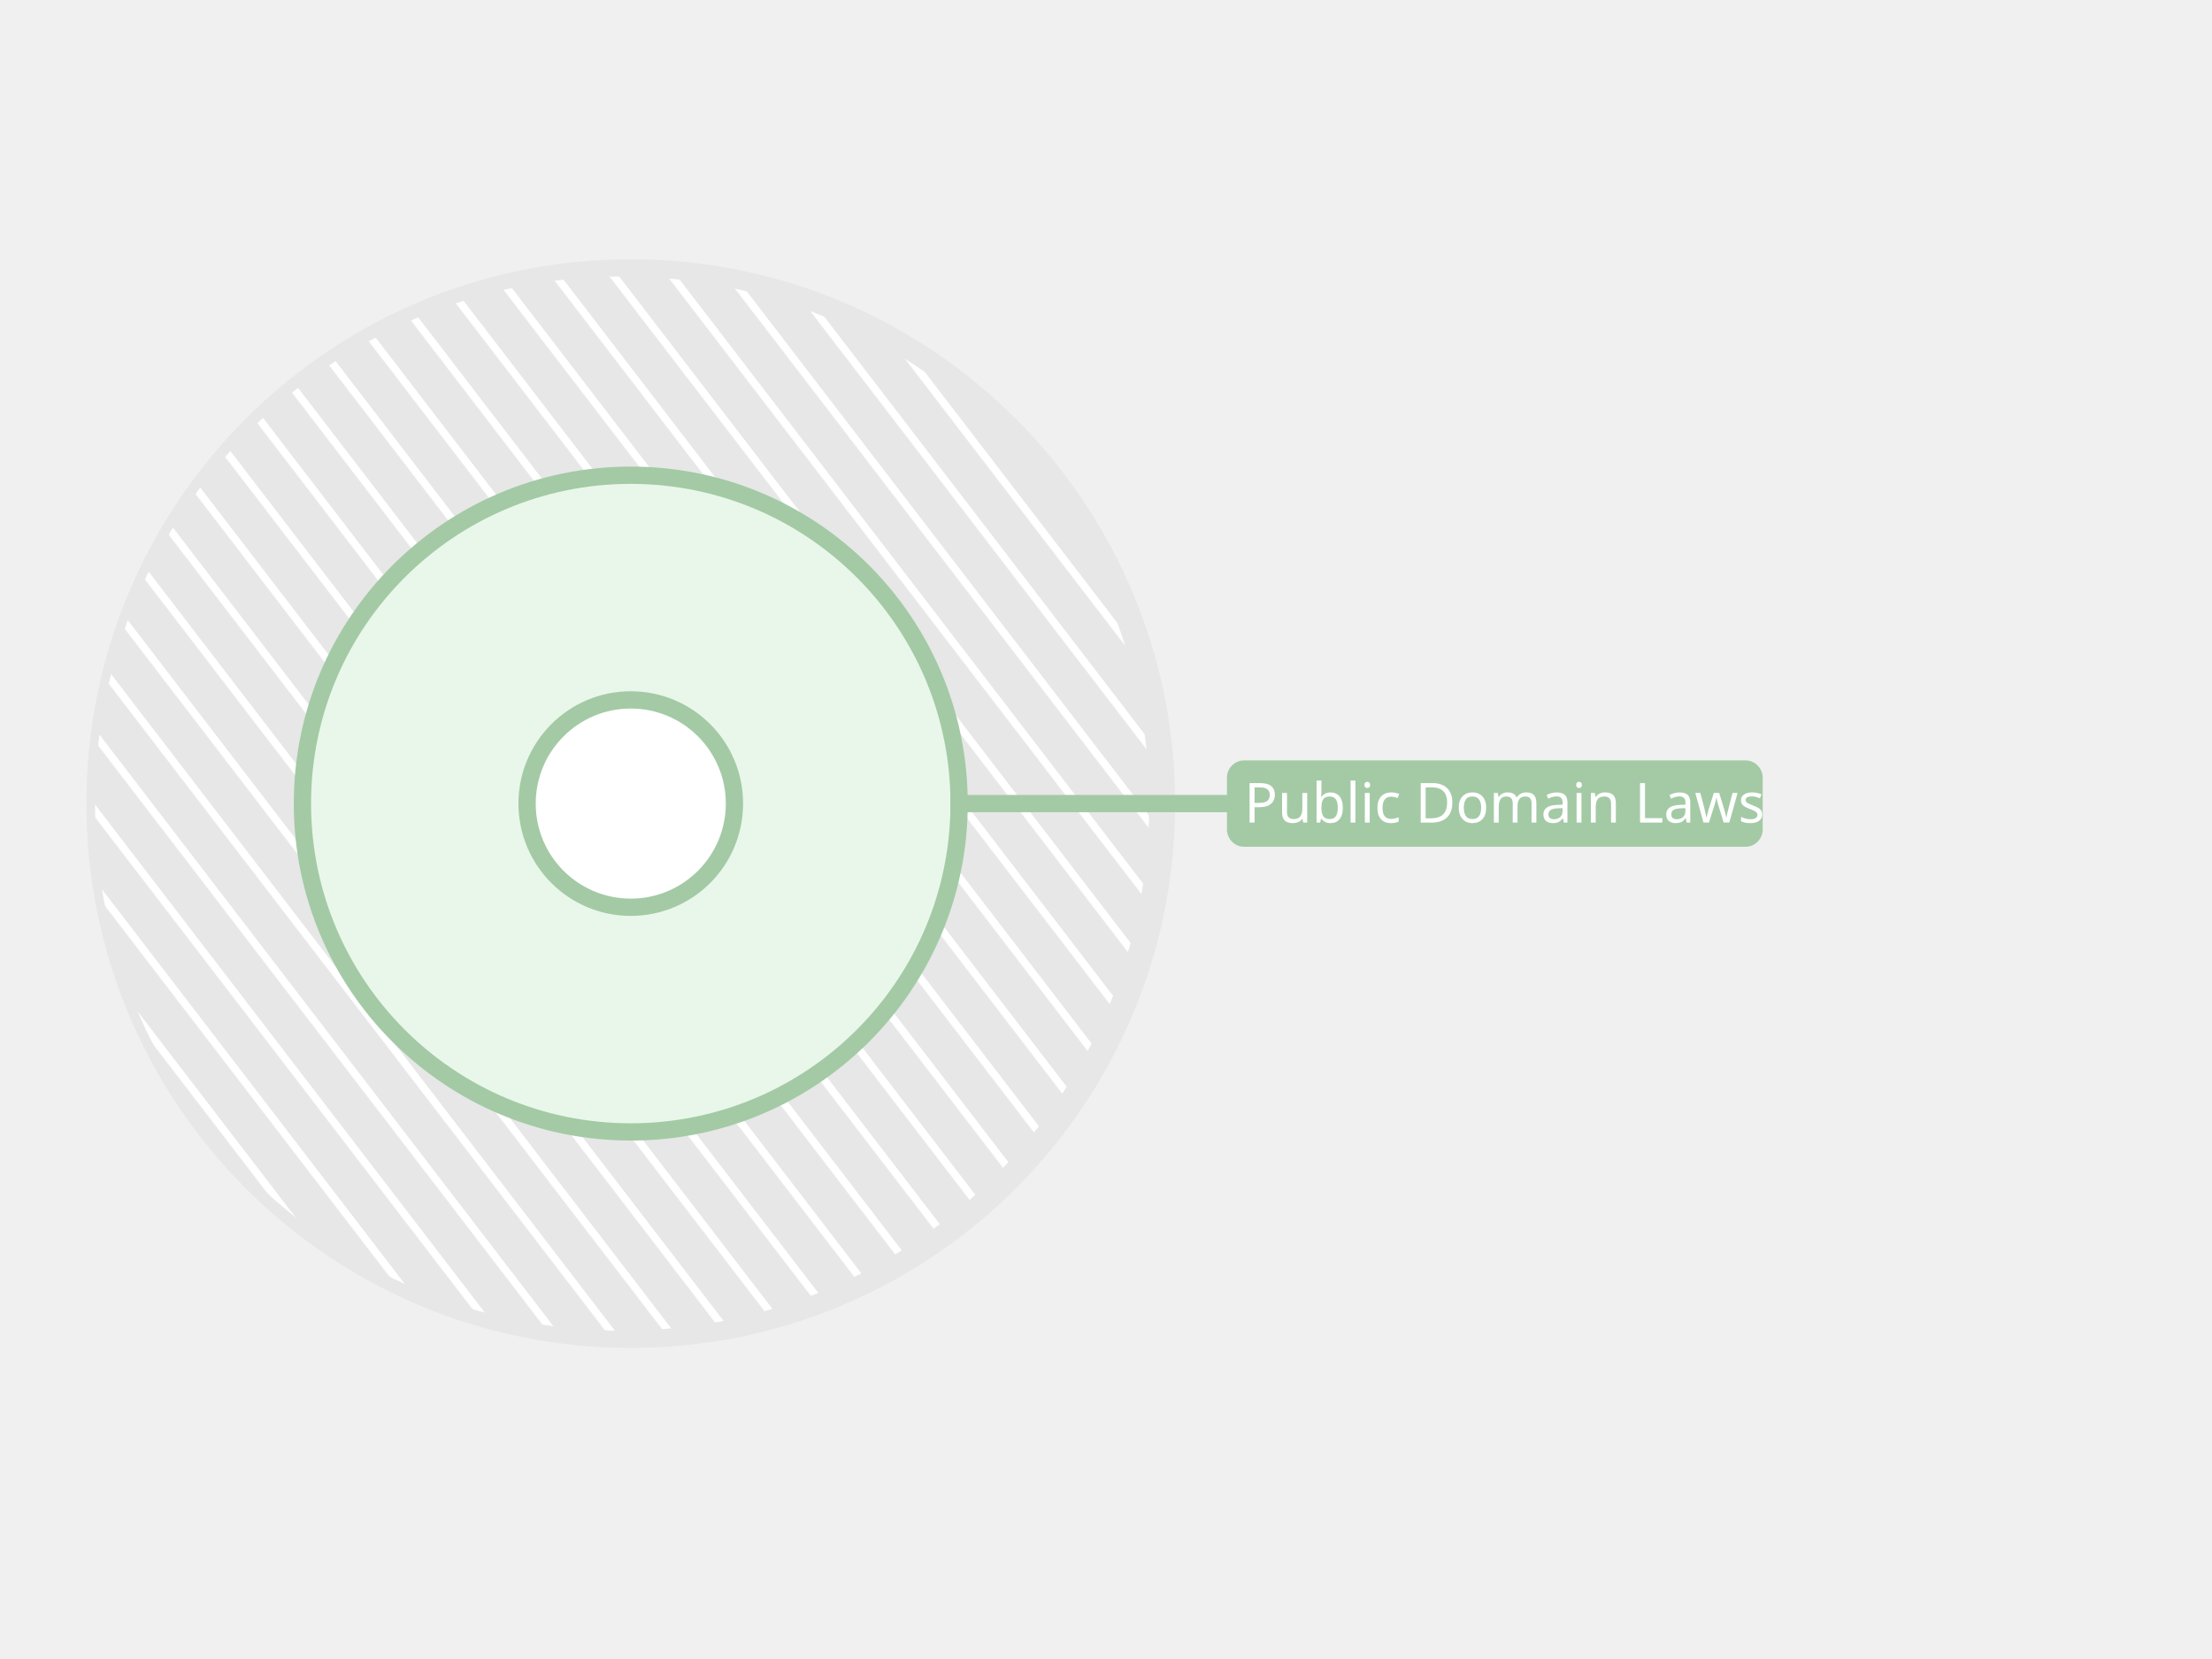
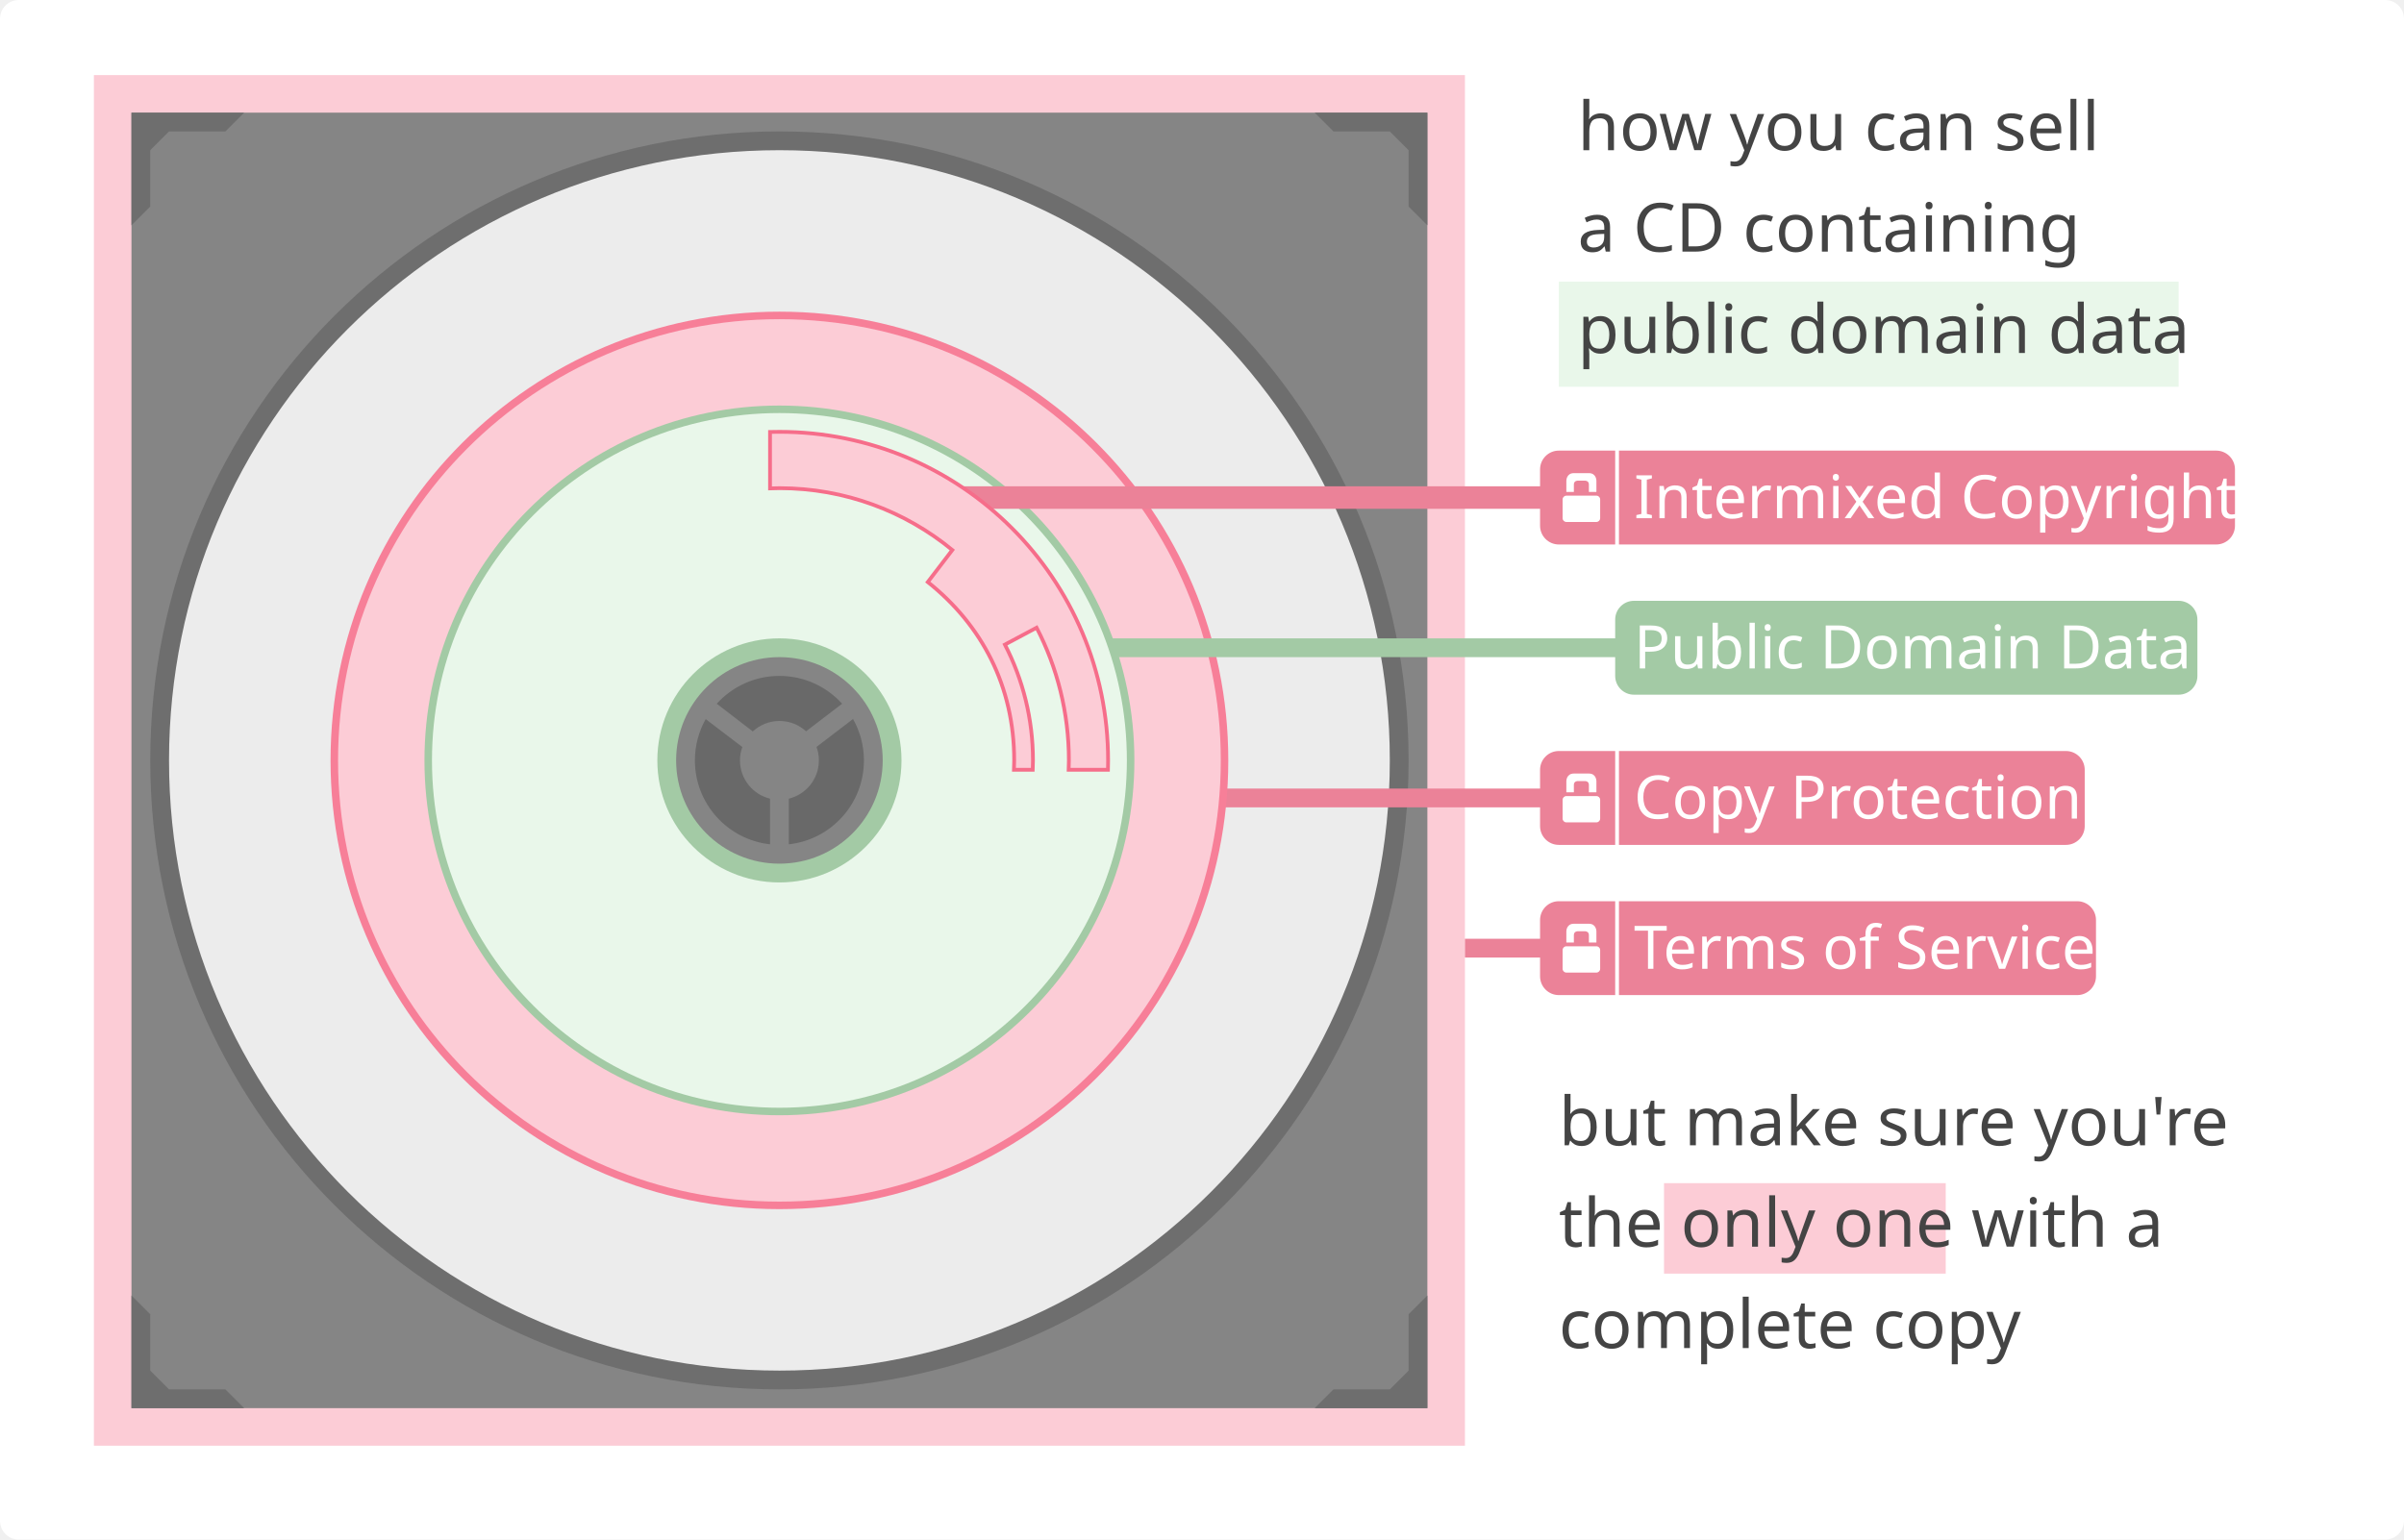
- <svg xmlns="http://www.w3.org/2000/svg" xmlns:xlink="http://www.w3.org/1999/xlink" width="640" height="480" id="svg3201" version="1.1">
-   <defs id="defs3203">
-     <pattern xlink:href="#Strips1_5white" id="pattern5489" patternTransform="matrix(-1.820773,1.397128,-1.397128,-1.820773,2.581966,-1.5491805e-6)" />
-     <pattern id="Strips1_5white" patternTransform="translate(0,0) scale(10,10)" height="1" width="6" patternUnits="userSpaceOnUse">
-       <rect id="rect4784" height="2" width="1" y="-0.5" x="0" style="fill:white;stroke:none" />
-     </pattern>
-   </defs>
-   <g id="layer1" transform="translate(0,-572.3622)">
-     <path style="color:#000000;fill:#e7e7e7;fill-opacity:1;fill-rule:nonzero;stroke:none;stroke-width:8;marker:none;visibility:visible;display:inline;overflow:visible;enable-background:accumulate" id="path4010" d="m 340,232.5 a 157.5,157.5 0 1 1 -315,0 157.5,157.5 0 1 1 315,0 z" transform="translate(0,572.3622)" />
-     <path transform="matrix(0.968254,0,0,0.968254,3.293652,579.7431)" d="m 340,232.5 a 157.5,157.5 0 1 1 -315,0 157.5,157.5 0 1 1 315,0 z" id="path4030" style="color:#000000;fill:url(#pattern5489);fill-opacity:1;fill-rule:nonzero;stroke:none;stroke-width:8;marker:none;visibility:visible;display:inline;overflow:visible;enable-background:accumulate" />
-     <path transform="matrix(0.6190476,0,0,0.6190476,69.52381,660.9336)" d="m 340,232.5 a 157.5,157.5 0 1 1 -315,0 157.5,157.5 0 1 1 315,0 z" id="path4030-4-7" style="color:#000000;fill:#a3caa5;fill-opacity:1;fill-rule:nonzero;stroke:none;stroke-width:8;marker:none;visibility:visible;display:inline;overflow:visible;enable-background:accumulate" />
-     <path transform="matrix(0.5873016,0,0,0.5873016,75.31747,668.3146)" d="m 340,232.5 a 157.5,157.5 0 1 1 -315,0 157.5,157.5 0 1 1 315,0 z" id="path4030-4" style="color:#000000;fill:#e9f7ea;fill-opacity:1;fill-rule:nonzero;stroke:none;stroke-width:8;marker:none;visibility:visible;display:inline;overflow:visible;enable-background:accumulate" />
-     <rect style="color:#000000;fill:#a3caa5;fill-opacity:1;fill-rule:nonzero;stroke:none;stroke-width:8;marker:none;visibility:visible;display:inline;overflow:visible;enable-background:accumulate" id="rect5584" width="155" height="25" x="355" y="792.362" ry="5" rx="5" />
-     <rect style="color:#000000;fill:#a3caa5;fill-opacity:1;fill-rule:nonzero;stroke:none;stroke-width:8;marker:none;visibility:visible;display:inline;overflow:visible;enable-background:accumulate" id="rect5574" width="81" height="5" x="275" y="802.362" />
-     <text xml:space="preserve" style="font-size:28px;font-style:normal;font-variant:normal;font-weight:normal;font-stretch:normal;text-indent:0;text-align:start;text-decoration:none;line-height:100%;letter-spacing:normal;word-spacing:normal;text-transform:none;direction:ltr;block-progression:tb;writing-mode:lr-tb;text-anchor:start;baseline-shift:baseline;color:#000000;fill:#ffffff;fill-opacity:1;fill-rule:nonzero;stroke:none;stroke-width:8;marker:none;visibility:visible;display:inline;overflow:visible;enable-background:accumulate;font-family:Avenir;-inkscape-font-specification:Avenir" x="360" y="810.362" id="text5576">
-       <tspan x="360" y="810.362" id="tspan5580" style="font-size:16px;fill:#ffffff;fill-opacity:1">Public Domain Laws</tspan>
+ <svg xmlns="http://www.w3.org/2000/svg" width="640" height="410" id="svg3201" version="1.1">
+   <defs id="defs3203" />
+   <g id="layer1" transform="translate(0,-642.3622)">
+     <rect style="color:#000000;fill:#ffffff;fill-opacity:1;fill-rule:nonzero;stroke:none;stroke-width:1;marker:none;visibility:visible;display:inline;overflow:visible;enable-background:accumulate" id="rect6530" width="640" height="410" x="0" y="0" transform="translate(0,642.3622)" rx="5" />
+     <rect style="color:#000000;fill:#fcccd6;fill-opacity:1;fill-rule:nonzero;stroke:none;stroke-width:1;marker:none;visibility:visible;display:inline;overflow:visible;enable-background:accumulate" id="rect5704-4" width="365" height="365" x="25" y="662.362" />
+     <rect style="color:#000000;fill:#858585;fill-opacity:1;fill-rule:nonzero;stroke:none;stroke-width:2;marker:none;visibility:visible;display:inline;overflow:visible;enable-background:accumulate" id="rect5704" width="345" height="345" x="35" y="672.362" />
+     <path transform="matrix(1.031746,0,0,1.031746,19.20635,604.9812)" d="M 340,232.5 C 340,319.485 269.485,390 182.5,390 95.515,390 25,319.485 25,232.5 25,145.515 95.515,75 182.5,75 269.485,75 340,145.515 340,232.5 z" id="path5643" style="color:#000000;fill:#ececec;fill-opacity:1;fill-rule:nonzero;stroke:none;stroke-width:0.984;marker:none;visibility:visible;display:inline;overflow:visible;enable-background:accumulate" />
+     <path transform="matrix(1.063492,0,0,1.063492,13.4127,597.6003)" d="M 340,232.5 C 340,319.485 269.485,390 182.5,390 95.515,390 25,319.485 25,232.5 25,145.515 95.515,75 182.5,75 269.485,75 340,145.515 340,232.5 z" id="path5958" style="color:#000000;fill:#6e6e6e;fill-opacity:1;fill-rule:nonzero;stroke:none;stroke-width:0.984;marker:none;visibility:visible;display:inline;overflow:visible;enable-background:accumulate" />
+     <path style="color:#000000;fill:#ececec;fill-opacity:1;fill-rule:nonzero;stroke:none;stroke-width:0.984;marker:none;visibility:visible;display:inline;overflow:visible;enable-background:accumulate" id="path5954" d="M 340,232.5 C 340,319.485 269.485,390 182.5,390 95.515,390 25,319.485 25,232.5 25,145.515 95.515,75 182.5,75 269.485,75 340,145.515 340,232.5 z" transform="matrix(1.031746,0,0,1.031746,19.20635,604.9812)" />
+     <rect style="color:#000000;fill:#eb8298;fill-opacity:1;fill-rule:nonzero;stroke:none;stroke-width:8;marker:none;visibility:visible;display:inline;overflow:visible;enable-background:accumulate" id="rect5574-4-0" width="120" height="5" x="315" y="852.362" />
+     <path transform="matrix(0.7587302,0,0,0.7587302,69.03175,668.4574)" d="m 340,232.5 a 157.5,157.5 0 1 1 -315,0 157.5,157.5 0 1 1 315,0 z" id="path6278" style="color:#000000;fill:#f77f98;fill-opacity:1;fill-rule:nonzero;stroke:none;stroke-width:1.34;marker:none;visibility:visible;display:inline;overflow:visible;enable-background:accumulate" />
+     <path style="color:#000000;fill:#fcccd6;fill-opacity:1;fill-rule:nonzero;stroke:none;stroke-width:1.34;marker:none;visibility:visible;display:inline;overflow:visible;enable-background:accumulate" id="path4010" d="M 340,232.5 C 340,319.485 269.485,390 182.5,390 95.515,390 25,319.485 25,232.5 25,145.515 95.515,75 182.5,75 269.485,75 340,145.515 340,232.5 z" transform="matrix(0.7460317,0,0,0.7460317,71.34921,671.4098)" />
+     <path transform="matrix(0.6,0,0,0.6,98,705.3622)" d="m 340,232.5 a 157.5,157.5 0 1 1 -315,0 157.5,157.5 0 1 1 315,0 z" id="path4030-4-7" style="color:#000000;fill:#a3caa5;fill-opacity:1;fill-rule:nonzero;stroke:none;stroke-width:8;marker:none;visibility:visible;display:inline;overflow:visible;enable-background:accumulate" />
+     <rect style="color:#000000;fill:#a3caa5;fill-opacity:1;fill-rule:nonzero;stroke:none;stroke-width:8;marker:none;visibility:visible;display:inline;overflow:visible;enable-background:accumulate" id="rect5574" width="140" height="5" x="295" y="812.362" />
+     <path transform="matrix(0.5873016,0,0,0.5873016,100.3175,708.3146)" d="M 340,232.5 C 340,319.485 269.485,390 182.5,390 95.515,390 25,319.485 25,232.5 25,145.515 95.515,75 182.5,75 269.485,75 340,145.515 340,232.5 z" id="path4030-4" style="color:#000000;fill:#e9f7ea;fill-opacity:1;fill-rule:nonzero;stroke:none;stroke-width:8;marker:none;visibility:visible;display:inline;overflow:visible;enable-background:accumulate" />
+     <rect style="color:#000000;fill:#a3caa5;fill-opacity:1;fill-rule:nonzero;stroke:none;stroke-width:8;marker:none;visibility:visible;display:inline;overflow:visible;enable-background:accumulate" id="rect5584" width="155" height="25" x="430" y="802.362" ry="5" rx="5" />
+     <text xml:space="preserve" style="font-size:28px;font-style:normal;font-variant:normal;font-weight:normal;font-stretch:normal;text-indent:0;text-align:start;text-decoration:none;line-height:100%;letter-spacing:normal;word-spacing:normal;text-transform:none;direction:ltr;block-progression:tb;writing-mode:lr-tb;text-anchor:start;baseline-shift:baseline;color:#000000;fill:#ffffff;fill-opacity:1;fill-rule:nonzero;stroke:none;stroke-width:8;marker:none;visibility:visible;display:inline;overflow:visible;enable-background:accumulate;font-family:Avenir;-inkscape-font-specification:Avenir" x="435" y="820.362" id="text5576">
+       <tspan x="435" y="820.362" id="tspan5580" style="font-size:16px;fill:#ffffff;fill-opacity:1">Public Domain Data</tspan>
    </text>
-     <path style="color:#000000;fill:#a3caa5;fill-opacity:1;fill-rule:nonzero;stroke:none;stroke-width:24;marker:none;visibility:visible;display:inline;overflow:visible;enable-background:accumulate" id="path5604-1" d="m 340,232.5 a 157.5,157.5 0 1 1 -315,0 157.5,157.5 0 1 1 315,0 z" transform="matrix(0.2063491,0,0,0.2063491,144.8413,756.886)" />
-     <path style="color:#000000;fill:#ffffff;fill-opacity:1;fill-rule:nonzero;stroke:none;stroke-width:8;marker:none;visibility:visible;display:inline;overflow:visible;enable-background:accumulate" id="path5604" d="m 340,232.5 a 157.5,157.5 0 1 1 -315,0 157.5,157.5 0 1 1 315,0 z" transform="matrix(0.1746031,0,0,0.1746032,150.6349,764.2669)" />
+     <path style="color:#000000;fill:#a3caa5;fill-opacity:1;fill-rule:nonzero;stroke:none;stroke-width:24;marker:none;visibility:visible;display:inline;overflow:visible;enable-background:accumulate" id="path5604-1" d="M 340,232.5 C 340,319.485 269.485,390 182.5,390 95.515,390 25,319.485 25,232.5 25,145.515 95.515,75 182.5,75 269.485,75 340,145.515 340,232.5 z" transform="matrix(0.2063491,0,0,0.2063491,169.8413,796.886)" />
+     <rect style="color:#000000;fill:#eb8298;fill-opacity:1;fill-rule:nonzero;stroke:none;stroke-width:8;marker:none;visibility:visible;display:inline;overflow:visible;enable-background:accumulate" id="rect5574-4" width="180" height="5.99" x="255" y="771.867" />
+     <path style="color:#000000;fill:#fcccd6;fill-opacity:1;fill-rule:nonzero;stroke:#f66d8a;stroke-width:1;stroke-miterlimit:4;stroke-opacity:1;stroke-dasharray:none;marker:none;visibility:visible;display:inline;overflow:visible;enable-background:accumulate" d="m 207.5,757.362 c -0.839,0 -1.667,0.008 -2.5,0.031 l 0,15.031 c 0.834,-0.028 1.659,-0.062 2.5,-0.062 17.471,0 33.514,6.176 46.031,16.469 L 247,797.362 c 14.376,11.451 23,27.693 23,47.5 0,0.838 -0.03,1.67 -0.062,2.5 l 5,0 c 0.032,-0.834 0.062,-1.659 0.062,-2.5 0,-11.117 -2.708,-21.597 -7.469,-30.844 l 8.438,-4.5 c 5.48,10.591 8.594,22.597 8.594,35.344 0,0.841 -0.036,1.665 -0.062,2.5 l 10.469,0 c 0.024,-0.833 0.031,-1.661 0.031,-2.5 0,-48.325 -39.175,-87.5 -87.5,-87.5 z" id="path3087" />
+     <path style="color:#000000;fill:#858585;fill-opacity:1;fill-rule:nonzero;stroke:none;stroke-width:11.455;marker:none;visibility:visible;display:inline;overflow:visible;enable-background:accumulate" id="path5604" d="M 340,232.5 C 340,319.485 269.485,390 182.5,390 95.515,390 25,319.485 25,232.5 25,145.515 95.515,75 182.5,75 269.485,75 340,145.515 340,232.5 z" transform="matrix(0.1746031,0,0,0.1746032,175.6349,804.267)" />
+     <rect style="color:#000000;fill:#eb8298;fill-opacity:1;fill-rule:nonzero;stroke:none;stroke-width:8;marker:none;visibility:visible;display:inline;overflow:visible;enable-background:accumulate" id="rect5584-5" width="185" height="25" x="410" y="762.362" ry="5" rx="5" />
+     <text xml:space="preserve" style="font-size:16px;font-style:normal;font-variant:normal;font-weight:normal;font-stretch:normal;text-indent:0;text-align:start;text-decoration:none;line-height:100%;letter-spacing:normal;word-spacing:normal;text-transform:none;direction:ltr;block-progression:tb;writing-mode:lr-tb;text-anchor:start;baseline-shift:baseline;color:#000000;fill:#ffffff;fill-opacity:1;fill-rule:nonzero;stroke:none;stroke-width:8;marker:none;visibility:visible;display:inline;overflow:visible;enable-background:accumulate;font-family:Avenir;-inkscape-font-specification:Avenir" x="435" y="780.362" id="text5576-9">
+       <tspan x="435" y="780.362" id="tspan5580-0" style="font-size:16px;font-style:normal;font-variant:normal;font-weight:normal;font-stretch:normal;text-indent:0;text-align:start;text-decoration:none;line-height:100%;letter-spacing:normal;word-spacing:normal;text-transform:none;direction:ltr;block-progression:tb;writing-mode:lr-tb;text-anchor:start;baseline-shift:baseline;color:#000000;fill:#ffffff;fill-opacity:1;fill-rule:nonzero;stroke:none;stroke-width:8;marker:none;visibility:visible;display:inline;overflow:visible;enable-background:accumulate;font-family:Avenir;-inkscape-font-specification:Avenir">Intermixed Copyright</tspan>
+     </text>
+     <rect style="color:#000000;fill:#eb8298;fill-opacity:1;fill-rule:nonzero;stroke:none;stroke-width:8;marker:none;visibility:visible;display:inline;overflow:visible;enable-background:accumulate" id="rect5584-5-6" width="145" height="25" x="410" y="842.362" ry="5" rx="5" />
+     <text xml:space="preserve" style="font-size:16px;font-style:normal;font-variant:normal;font-weight:normal;font-stretch:normal;text-indent:0;text-align:start;text-decoration:none;line-height:100%;letter-spacing:normal;word-spacing:normal;text-transform:none;direction:ltr;block-progression:tb;writing-mode:lr-tb;text-anchor:start;baseline-shift:baseline;color:#000000;fill:#ffffff;fill-opacity:1;fill-rule:nonzero;stroke:none;stroke-width:8;marker:none;visibility:visible;display:inline;overflow:visible;enable-background:accumulate;font-family:Avenir;-inkscape-font-specification:Avenir" x="435" y="860.362" id="text5576-9-3">
+       <tspan x="435" y="860.362" id="tspan5580-0-2" style="font-size:16px;font-style:normal;font-variant:normal;font-weight:normal;font-stretch:normal;text-indent:0;text-align:start;text-decoration:none;line-height:100%;letter-spacing:normal;word-spacing:normal;text-transform:none;direction:ltr;block-progression:tb;writing-mode:lr-tb;text-anchor:start;baseline-shift:baseline;color:#000000;fill:#ffffff;fill-opacity:1;fill-rule:nonzero;stroke:none;stroke-width:8;marker:none;visibility:visible;display:inline;overflow:visible;enable-background:accumulate;font-family:Avenir;-inkscape-font-specification:Avenir">Copy Protection</tspan>
+     </text>
+     <rect style="color:#000000;fill:#eb8298;fill-opacity:1;fill-rule:nonzero;stroke:none;stroke-width:8;marker:none;visibility:visible;display:inline;overflow:visible;enable-background:accumulate" id="rect5584-5-6-4" width="148" height="25" x="410" y="882.362" ry="5" rx="5" />
+     <text xml:space="preserve" style="font-size:16px;font-style:normal;font-variant:normal;font-weight:normal;font-stretch:normal;text-indent:0;text-align:start;text-decoration:none;line-height:100%;letter-spacing:normal;word-spacing:normal;text-transform:none;direction:ltr;block-progression:tb;writing-mode:lr-tb;text-anchor:start;baseline-shift:baseline;color:#000000;fill:#ffffff;fill-opacity:1;fill-rule:nonzero;stroke:none;stroke-width:8;marker:none;visibility:visible;display:inline;overflow:visible;enable-background:accumulate;font-family:Avenir;-inkscape-font-specification:Avenir" x="435" y="900.362" id="text5576-9-3-3">
+       <tspan x="435" y="900.362" id="tspan5580-0-2-9" style="font-size:16px;font-style:normal;font-variant:normal;font-weight:normal;font-stretch:normal;text-indent:0;text-align:start;text-decoration:none;line-height:100%;letter-spacing:normal;word-spacing:normal;text-transform:none;direction:ltr;block-progression:tb;writing-mode:lr-tb;text-anchor:start;baseline-shift:baseline;color:#000000;fill:#ffffff;fill-opacity:1;fill-rule:nonzero;stroke:none;stroke-width:8;marker:none;visibility:visible;display:inline;overflow:visible;enable-background:accumulate;font-family:Avenir;-inkscape-font-specification:Avenir">Terms of Service</tspan>
+     </text>
+     <rect style="color:#000000;fill:#eb8298;fill-opacity:1;fill-rule:nonzero;stroke:none;stroke-width:8;marker:none;visibility:visible;display:inline;overflow:visible;enable-background:accumulate" id="rect5574-4-0-6" width="24" height="5" x="390" y="892.362" />
+     <path style="color:#000000;fill:#696969;fill-opacity:1;fill-rule:nonzero;stroke:none;stroke-width:11.455;marker:none;visibility:visible;display:inline;overflow:visible;enable-background:accumulate" d="m 207.5,250 c -6.617,0 -12.571,2.859 -16.688,7.406 l 9.594,7.375 C 202.275,263.064 204.762,262 207.5,262 c 2.731,0 5.226,1.042 7.094,2.75 l 9.594,-7.344 C 220.071,252.859 214.117,250 207.5,250 z m 19.594,11.469 -9.719,7.438 c 0.408,1.12 0.625,2.332 0.625,3.594 0,4.938 -3.407,9.067 -8,10.188 l 0,12.156 c 11.254,-1.239 20,-10.759 20,-22.344 0,-4.015 -1.064,-7.768 -2.906,-11.031 z M 187.875,261.5 c -1.829,3.254 -2.875,7.001 -2.875,11 0,11.585 8.746,21.104 20,22.344 l 0,-12.156 c -4.593,-1.121 -8,-5.249 -8,-10.188 0,-1.251 0.224,-2.45 0.625,-3.562 l -9.75,-7.438 z" transform="translate(0,572.3622)" id="path5995" />
+     <g id="g6131" transform="translate(0,0.9999974)">
+       <rect ry="1" rx="1" y="893.362" x="416" height="7" width="10" id="rect6111" style="color:#000000;fill:#ffffff;fill-opacity:1;fill-rule:nonzero;stroke:none;stroke-width:2;marker:none;visibility:visible;display:inline;overflow:visible;enable-background:accumulate" />
+       <path id="path6113" d="m 419,887.362 c -2,0 -2,2 -2,2 l 0,3 2,0 0,-2 c 0,-1 1,-1 1,-1 l 2,0 c 0,0 1,0 1,1 l 0,2 2,0 0,-3 c 0,0 0,-2 -2,-2 z" style="color:#000000;fill:#ffffff;fill-opacity:1;fill-rule:nonzero;stroke:none;stroke-width:2;marker:none;visibility:visible;display:inline;overflow:visible;enable-background:accumulate" />
+     </g>
+     <g id="g6131-7" transform="translate(0,-39)">
+       <rect ry="1" rx="1" y="893.362" x="416" height="7" width="10" id="rect6111-7" style="color:#000000;fill:#ffffff;fill-opacity:1;fill-rule:nonzero;stroke:none;stroke-width:2;marker:none;visibility:visible;display:inline;overflow:visible;enable-background:accumulate" />
+       <path id="path6113-8" d="m 419,887.362 c -2,0 -2,2 -2,2 l 0,3 2,0 0,-2 c 0,-1 1,-1 1,-1 l 2,0 c 0,0 1,0 1,1 l 0,2 2,0 0,-3 c 0,0 0,-2 -2,-2 z" style="color:#000000;fill:#ffffff;fill-opacity:1;fill-rule:nonzero;stroke:none;stroke-width:2;marker:none;visibility:visible;display:inline;overflow:visible;enable-background:accumulate" />
+     </g>
+     <g id="g6131-7-3" transform="translate(0,-119)">
+       <rect ry="1" rx="1" y="893.362" x="416" height="7" width="10" id="rect6111-7-9" style="color:#000000;fill:#ffffff;fill-opacity:1;fill-rule:nonzero;stroke:none;stroke-width:2;marker:none;visibility:visible;display:inline;overflow:visible;enable-background:accumulate" />
+       <path id="path6113-8-4" d="m 419,887.362 c -2,0 -2,2 -2,2 l 0,3 2,0 0,-2 c 0,-1 1,-1 1,-1 l 2,0 c 0,0 1,0 1,1 l 0,2 2,0 0,-3 c 0,0 0,-2 -2,-2 z" style="color:#000000;fill:#ffffff;fill-opacity:1;fill-rule:nonzero;stroke:none;stroke-width:2;marker:none;visibility:visible;display:inline;overflow:visible;enable-background:accumulate" />
+     </g>
+     <rect style="color:#000000;fill:#ffffff;fill-opacity:1;fill-rule:nonzero;stroke:none;stroke-width:8;marker:none;visibility:visible;display:inline;overflow:visible;enable-background:accumulate" id="rect6200" width="1" height="28" x="430" y="761.362" rx="5" ry="0" />
+     <rect style="color:#000000;fill:#ffffff;fill-opacity:1;fill-rule:nonzero;stroke:none;stroke-width:8;marker:none;visibility:visible;display:inline;overflow:visible;enable-background:accumulate" id="rect6200-9" width="1" height="28" x="430" y="841.362" rx="5" ry="0" />
+     <rect style="color:#000000;fill:#ffffff;fill-opacity:1;fill-rule:nonzero;stroke:none;stroke-width:8;marker:none;visibility:visible;display:inline;overflow:visible;enable-background:accumulate" id="rect6200-9-3" width="1" height="28" x="430" y="880.362" rx="5" ry="0" />
+     <rect style="color:#000000;fill:#e9f7ea;fill-opacity:1;fill-rule:nonzero;stroke:none;stroke-width:4.698;marker:none;visibility:visible;display:inline;overflow:visible;enable-background:accumulate" id="rect5584-0" width="165" height="28" x="415" y="717.362" ry="0" rx="5" />
+     <text xml:space="preserve" style="font-size:16px;font-style:normal;font-variant:normal;font-weight:normal;font-stretch:normal;text-indent:0;text-align:start;text-decoration:none;line-height:150%;letter-spacing:normal;word-spacing:normal;text-transform:none;direction:ltr;block-progression:tb;writing-mode:lr-tb;text-anchor:start;baseline-shift:baseline;color:#000000;fill:#444444;fill-opacity:1;fill-rule:nonzero;stroke:none;stroke-width:8;marker:none;visibility:visible;display:inline;overflow:visible;enable-background:accumulate;font-family:Avenir;-inkscape-font-specification:Avenir" x="420" y="682.362" id="text6238">
+       <tspan x="420" y="682.362" style="font-size:18px;line-height:150%;fill:#444444;fill-opacity:1" id="tspan6385">how you can sell</tspan>
+       <tspan x="420" y="709.362" style="font-size:18px;line-height:150%;fill:#444444;fill-opacity:1" id="tspan6393">a CD containing</tspan>
+       <tspan x="420" y="736.362" style="font-size:18px;line-height:150%;fill:#444444;fill-opacity:1" id="tspan6389">public domain data</tspan>
+     </text>
+     <path style="color:#000000;fill:#6e6e6e;fill-opacity:1;fill-rule:nonzero;stroke:none;stroke-width:1.047;marker:none;visibility:visible;display:inline;overflow:visible;enable-background:accumulate" d="m 350,30 5,5 5,0 10,0 5,5 0,15 5,5 0,-20 0,-10 -10,0 z" transform="translate(0,642.3622)" id="rect6291" />
+     <path style="color:#000000;fill:#6e6e6e;fill-opacity:1;fill-rule:nonzero;stroke:none;stroke-width:1.047;marker:none;visibility:visible;display:inline;overflow:visible;enable-background:accumulate" d="m 35,702.362 5,-5 0,-5 0,-10 5,-5 15,0 5,-5 -20,0 -10,0 0,10 z" id="rect6291-5" />
+     <path style="color:#000000;fill:#6e6e6e;fill-opacity:1;fill-rule:nonzero;stroke:none;stroke-width:1.047;marker:none;visibility:visible;display:inline;overflow:visible;enable-background:accumulate" d="m 65,1017.362 -5,-5 -5,0 -10,0 -5,-5 0,-15 -5,-5 0,20 0,10 10,0 z" id="rect6291-5-7" />
+     <path style="color:#000000;fill:#6e6e6e;fill-opacity:1;fill-rule:nonzero;stroke:none;stroke-width:1.047;marker:none;visibility:visible;display:inline;overflow:visible;enable-background:accumulate" d="m 380,987.362 -5,5 0,5 0,10 -5,5 -15,0 -5,5 20,0 10,0 0,-10 z" id="rect6291-5-8" />
+     <rect style="color:#000000;fill:#fcccd6;fill-opacity:1;fill-rule:nonzero;stroke:none;stroke-width:1;marker:none;visibility:visible;display:inline;overflow:visible;enable-background:accumulate" id="rect5584-0-1" width="75" height="24.097" x="443" y="957.441" ry="0" rx="5" />
+     <text xml:space="preserve" style="font-size:16px;font-style:normal;font-variant:normal;font-weight:normal;font-stretch:normal;text-indent:0;text-align:start;text-decoration:none;line-height:150%;letter-spacing:normal;word-spacing:normal;text-transform:none;direction:ltr;block-progression:tb;writing-mode:lr-tb;text-anchor:start;baseline-shift:baseline;color:#000000;fill:#444444;fill-opacity:1;fill-rule:nonzero;stroke:none;stroke-width:8;marker:none;visibility:visible;display:inline;overflow:visible;enable-background:accumulate;font-family:Avenir;-inkscape-font-specification:Avenir" x="415" y="947.362" id="text6238-6">
+       <tspan x="415" y="947.362" style="font-size:18px;line-height:150%;fill:#444444;fill-opacity:1" id="tspan6444">but make sure you're</tspan>
+       <tspan x="415" y="974.362" style="font-size:18px;line-height:150%;fill:#444444;fill-opacity:1" id="tspan6483">the only one with a</tspan>
+       <tspan x="415" y="1001.362" style="font-size:18px;line-height:150%;fill:#444444;fill-opacity:1" id="tspan6487">complete copy</tspan>
+     </text>
+     <flowRoot xml:space="preserve" id="flowRoot6431" style="fill-opacity:1;stroke:none;stroke-opacity:1;opacity:1;stroke-width:1.047;stroke-miterlimit:4;stroke-dasharray:none;-inkscape-font-specification:Avenir;font-family:Avenir;font-weight:normal;font-style:normal;font-stretch:normal;font-variant:normal;font-size:18px;text-anchor:start;text-align:start;writing-mode:lr-tb;line-height:100%;stroke-linecap:butt;stroke-dashoffset:0;stroke-linejoin:miter;color:#000000;fill-rule:nonzero;marker:none;marker-start:none;marker-mid:none;marker-end:none;visibility:visible;display:inline;overflow:visible;enable-background:accumulate;text-indent:0;text-decoration:none;letter-spacing:normal;word-spacing:normal;text-transform:none;direction:ltr;block-progression:tb;fill:#6e6e6e;baseline-shift:baseline">
+       <flowRegion id="flowRegion6433">
+         <rect id="rect6435" width="112.64" height="62.259" x="393.626" y="287.939" />
+       </flowRegion>
+       <flowPara id="flowPara6437" />
+     </flowRoot>
  </g>
</svg>
